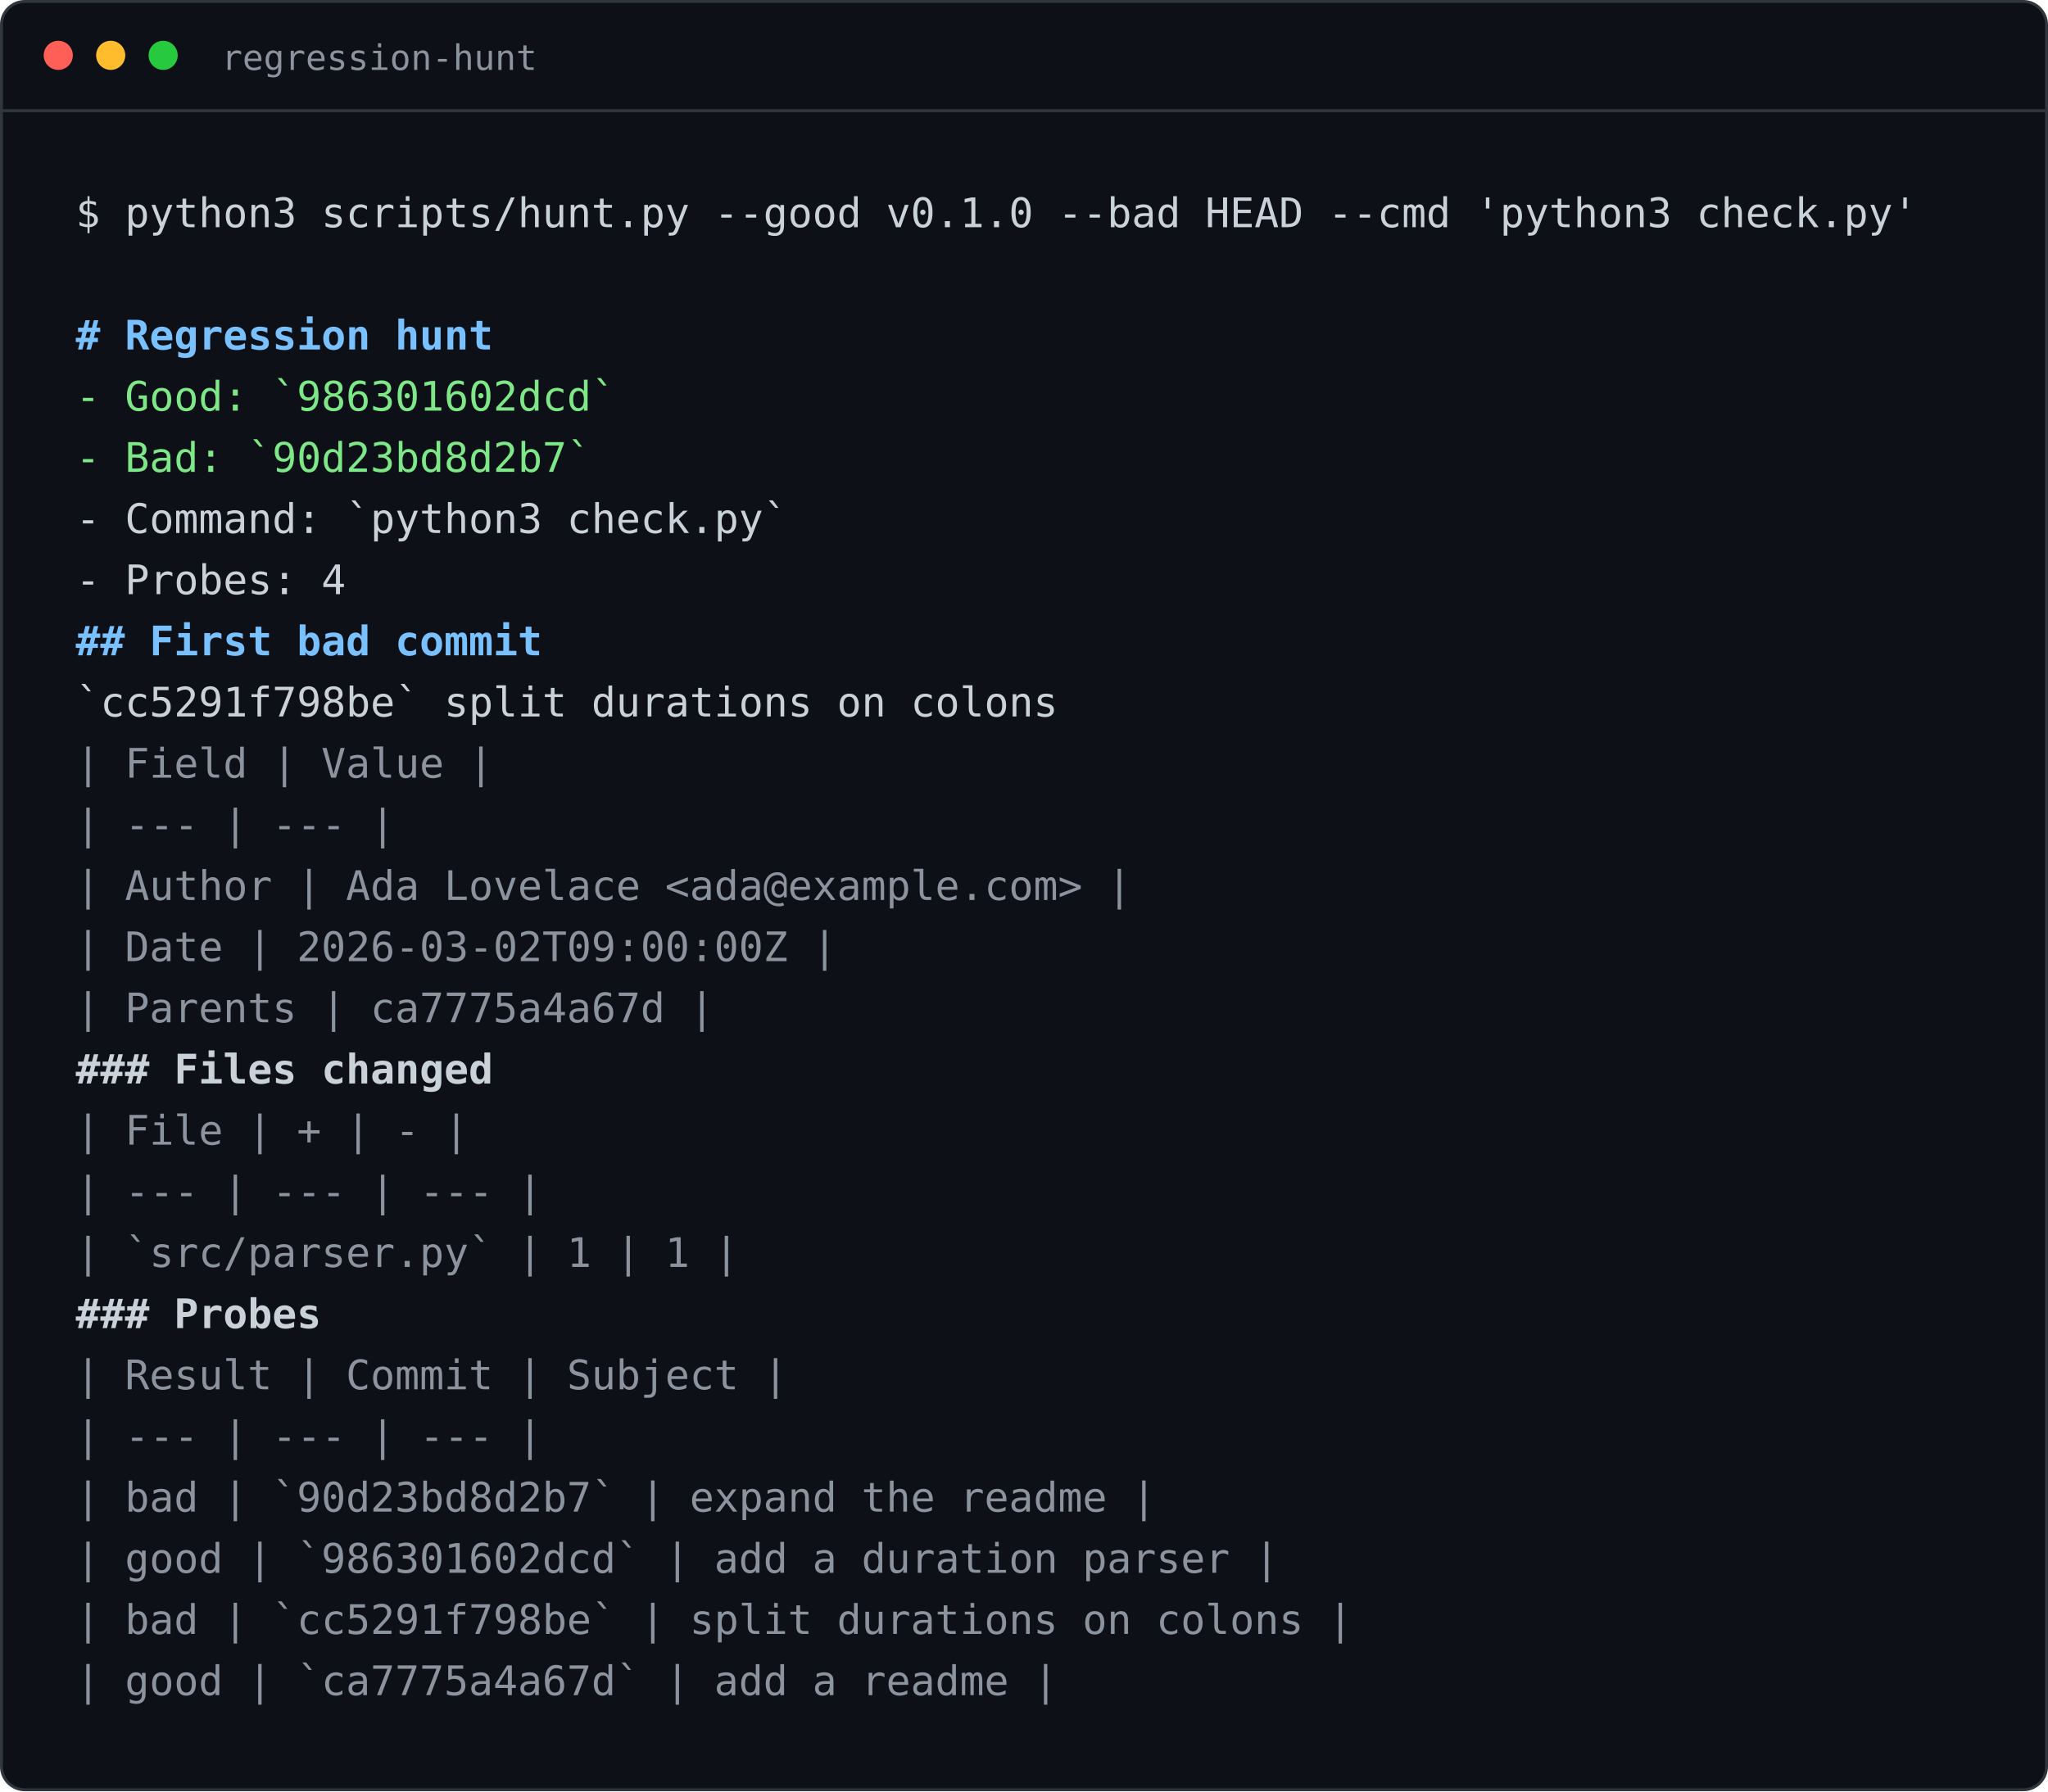
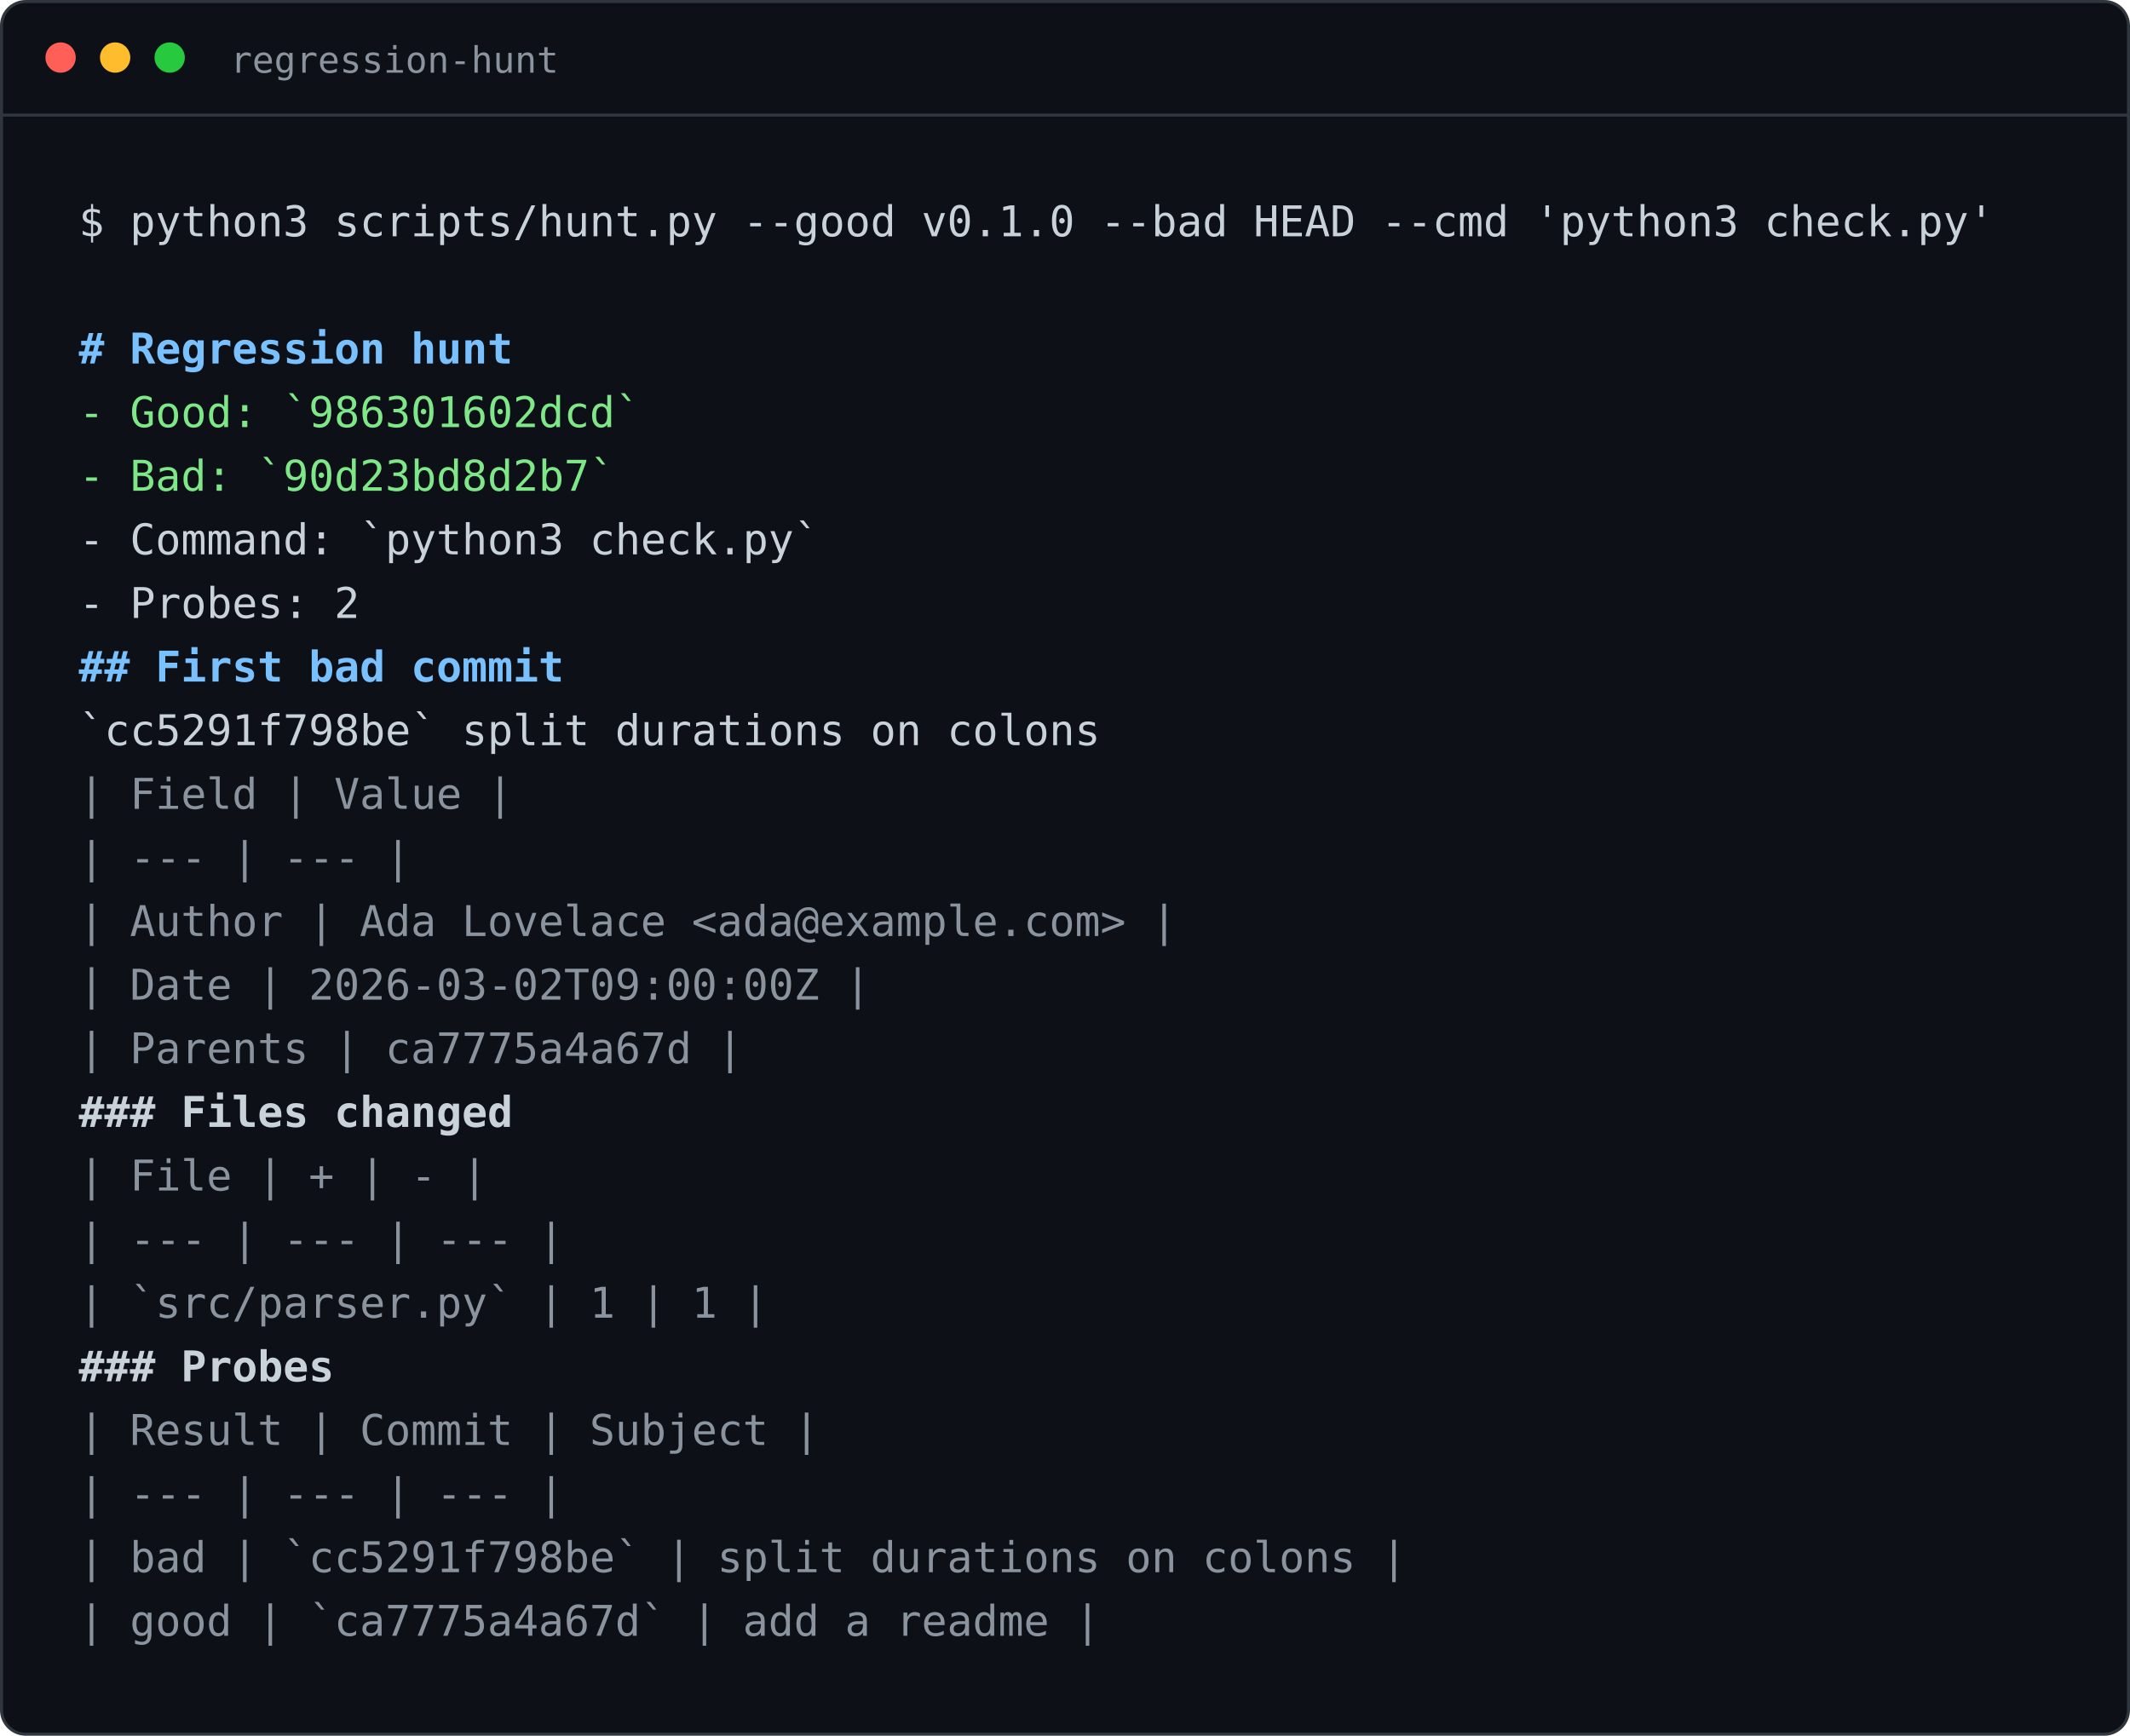
- <svg xmlns="http://www.w3.org/2000/svg" width="703" height="615" viewBox="0 0 703 615" role="img" aria-label="regression-hunt">
-   <rect x="0.5" y="0.5" width="702" height="614" rx="8" fill="#0d1117" stroke="#30363d" />
+ <svg xmlns="http://www.w3.org/2000/svg" width="703" height="573" viewBox="0 0 703 573" role="img" aria-label="regression-hunt">
+   <rect x="0.5" y="0.5" width="702" height="572" rx="8" fill="#0d1117" stroke="#30363d" />
  <path d="M0 38 H703" stroke="#30363d" />
  <circle cx="20" cy="19" r="5" fill="#ff5f56" />
  <circle cx="38" cy="19" r="5" fill="#ffbd2e" />
  <circle cx="56" cy="19" r="5" fill="#27c93f" />
  <text x="76" y="24" font-family="ui-monospace,SFMono-Regular,Menlo,monospace" font-size="12" fill="#8b949e">regression-hunt</text>
  <text x="26" y="78" xml:space="preserve" font-family="ui-monospace,SFMono-Regular,Menlo,Consolas,monospace" font-size="14" fill="#c9d1d9">$ python3 scripts/hunt.py --good v0.1.0 --bad HEAD --cmd 'python3 check.py'</text>
  <text x="26" y="99" xml:space="preserve" font-family="ui-monospace,SFMono-Regular,Menlo,Consolas,monospace" font-size="14" fill="#c9d1d9" />
  <text x="26" y="120" xml:space="preserve" font-family="ui-monospace,SFMono-Regular,Menlo,Consolas,monospace" font-size="14" fill="#79c0ff" font-weight="bold"># Regression hunt</text>
  <text x="26" y="141" xml:space="preserve" font-family="ui-monospace,SFMono-Regular,Menlo,Consolas,monospace" font-size="14" fill="#7ee787">- Good: `986301602dcd`</text>
  <text x="26" y="162" xml:space="preserve" font-family="ui-monospace,SFMono-Regular,Menlo,Consolas,monospace" font-size="14" fill="#7ee787">- Bad: `90d23bd8d2b7`</text>
  <text x="26" y="183" xml:space="preserve" font-family="ui-monospace,SFMono-Regular,Menlo,Consolas,monospace" font-size="14" fill="#c9d1d9">- Command: `python3 check.py`</text>
-   <text x="26" y="204" xml:space="preserve" font-family="ui-monospace,SFMono-Regular,Menlo,Consolas,monospace" font-size="14" fill="#c9d1d9">- Probes: 4</text>
+   <text x="26" y="204" xml:space="preserve" font-family="ui-monospace,SFMono-Regular,Menlo,Consolas,monospace" font-size="14" fill="#c9d1d9">- Probes: 2</text>
  <text x="26" y="225" xml:space="preserve" font-family="ui-monospace,SFMono-Regular,Menlo,Consolas,monospace" font-size="14" fill="#79c0ff" font-weight="bold">## First bad commit</text>
  <text x="26" y="246" xml:space="preserve" font-family="ui-monospace,SFMono-Regular,Menlo,Consolas,monospace" font-size="14" fill="#c9d1d9">`cc5291f798be` split durations on colons</text>
  <text x="26" y="267" xml:space="preserve" font-family="ui-monospace,SFMono-Regular,Menlo,Consolas,monospace" font-size="14" fill="#8b949e">| Field | Value |</text>
  <text x="26" y="288" xml:space="preserve" font-family="ui-monospace,SFMono-Regular,Menlo,Consolas,monospace" font-size="14" fill="#8b949e">| --- | --- |</text>
  <text x="26" y="309" xml:space="preserve" font-family="ui-monospace,SFMono-Regular,Menlo,Consolas,monospace" font-size="14" fill="#8b949e">| Author | Ada Lovelace &lt;ada@example.com&gt; |</text>
  <text x="26" y="330" xml:space="preserve" font-family="ui-monospace,SFMono-Regular,Menlo,Consolas,monospace" font-size="14" fill="#8b949e">| Date | 2026-03-02T09:00:00Z |</text>
  <text x="26" y="351" xml:space="preserve" font-family="ui-monospace,SFMono-Regular,Menlo,Consolas,monospace" font-size="14" fill="#8b949e">| Parents | ca7775a4a67d |</text>
  <text x="26" y="372" xml:space="preserve" font-family="ui-monospace,SFMono-Regular,Menlo,Consolas,monospace" font-size="14" fill="#c9d1d9" font-weight="bold">### Files changed</text>
  <text x="26" y="393" xml:space="preserve" font-family="ui-monospace,SFMono-Regular,Menlo,Consolas,monospace" font-size="14" fill="#8b949e">| File | + | - |</text>
  <text x="26" y="414" xml:space="preserve" font-family="ui-monospace,SFMono-Regular,Menlo,Consolas,monospace" font-size="14" fill="#8b949e">| --- | --- | --- |</text>
  <text x="26" y="435" xml:space="preserve" font-family="ui-monospace,SFMono-Regular,Menlo,Consolas,monospace" font-size="14" fill="#8b949e">| `src/parser.py` | 1 | 1 |</text>
  <text x="26" y="456" xml:space="preserve" font-family="ui-monospace,SFMono-Regular,Menlo,Consolas,monospace" font-size="14" fill="#c9d1d9" font-weight="bold">### Probes</text>
  <text x="26" y="477" xml:space="preserve" font-family="ui-monospace,SFMono-Regular,Menlo,Consolas,monospace" font-size="14" fill="#8b949e">| Result | Commit | Subject |</text>
  <text x="26" y="498" xml:space="preserve" font-family="ui-monospace,SFMono-Regular,Menlo,Consolas,monospace" font-size="14" fill="#8b949e">| --- | --- | --- |</text>
-   <text x="26" y="519" xml:space="preserve" font-family="ui-monospace,SFMono-Regular,Menlo,Consolas,monospace" font-size="14" fill="#8b949e">| bad | `90d23bd8d2b7` | expand the readme |</text>
-   <text x="26" y="540" xml:space="preserve" font-family="ui-monospace,SFMono-Regular,Menlo,Consolas,monospace" font-size="14" fill="#8b949e">| good | `986301602dcd` | add a duration parser |</text>
-   <text x="26" y="561" xml:space="preserve" font-family="ui-monospace,SFMono-Regular,Menlo,Consolas,monospace" font-size="14" fill="#8b949e">| bad | `cc5291f798be` | split durations on colons |</text>
-   <text x="26" y="582" xml:space="preserve" font-family="ui-monospace,SFMono-Regular,Menlo,Consolas,monospace" font-size="14" fill="#8b949e">| good | `ca7775a4a67d` | add a readme |</text>
+   <text x="26" y="519" xml:space="preserve" font-family="ui-monospace,SFMono-Regular,Menlo,Consolas,monospace" font-size="14" fill="#8b949e">| bad | `cc5291f798be` | split durations on colons |</text>
+   <text x="26" y="540" xml:space="preserve" font-family="ui-monospace,SFMono-Regular,Menlo,Consolas,monospace" font-size="14" fill="#8b949e">| good | `ca7775a4a67d` | add a readme |</text>
</svg>
